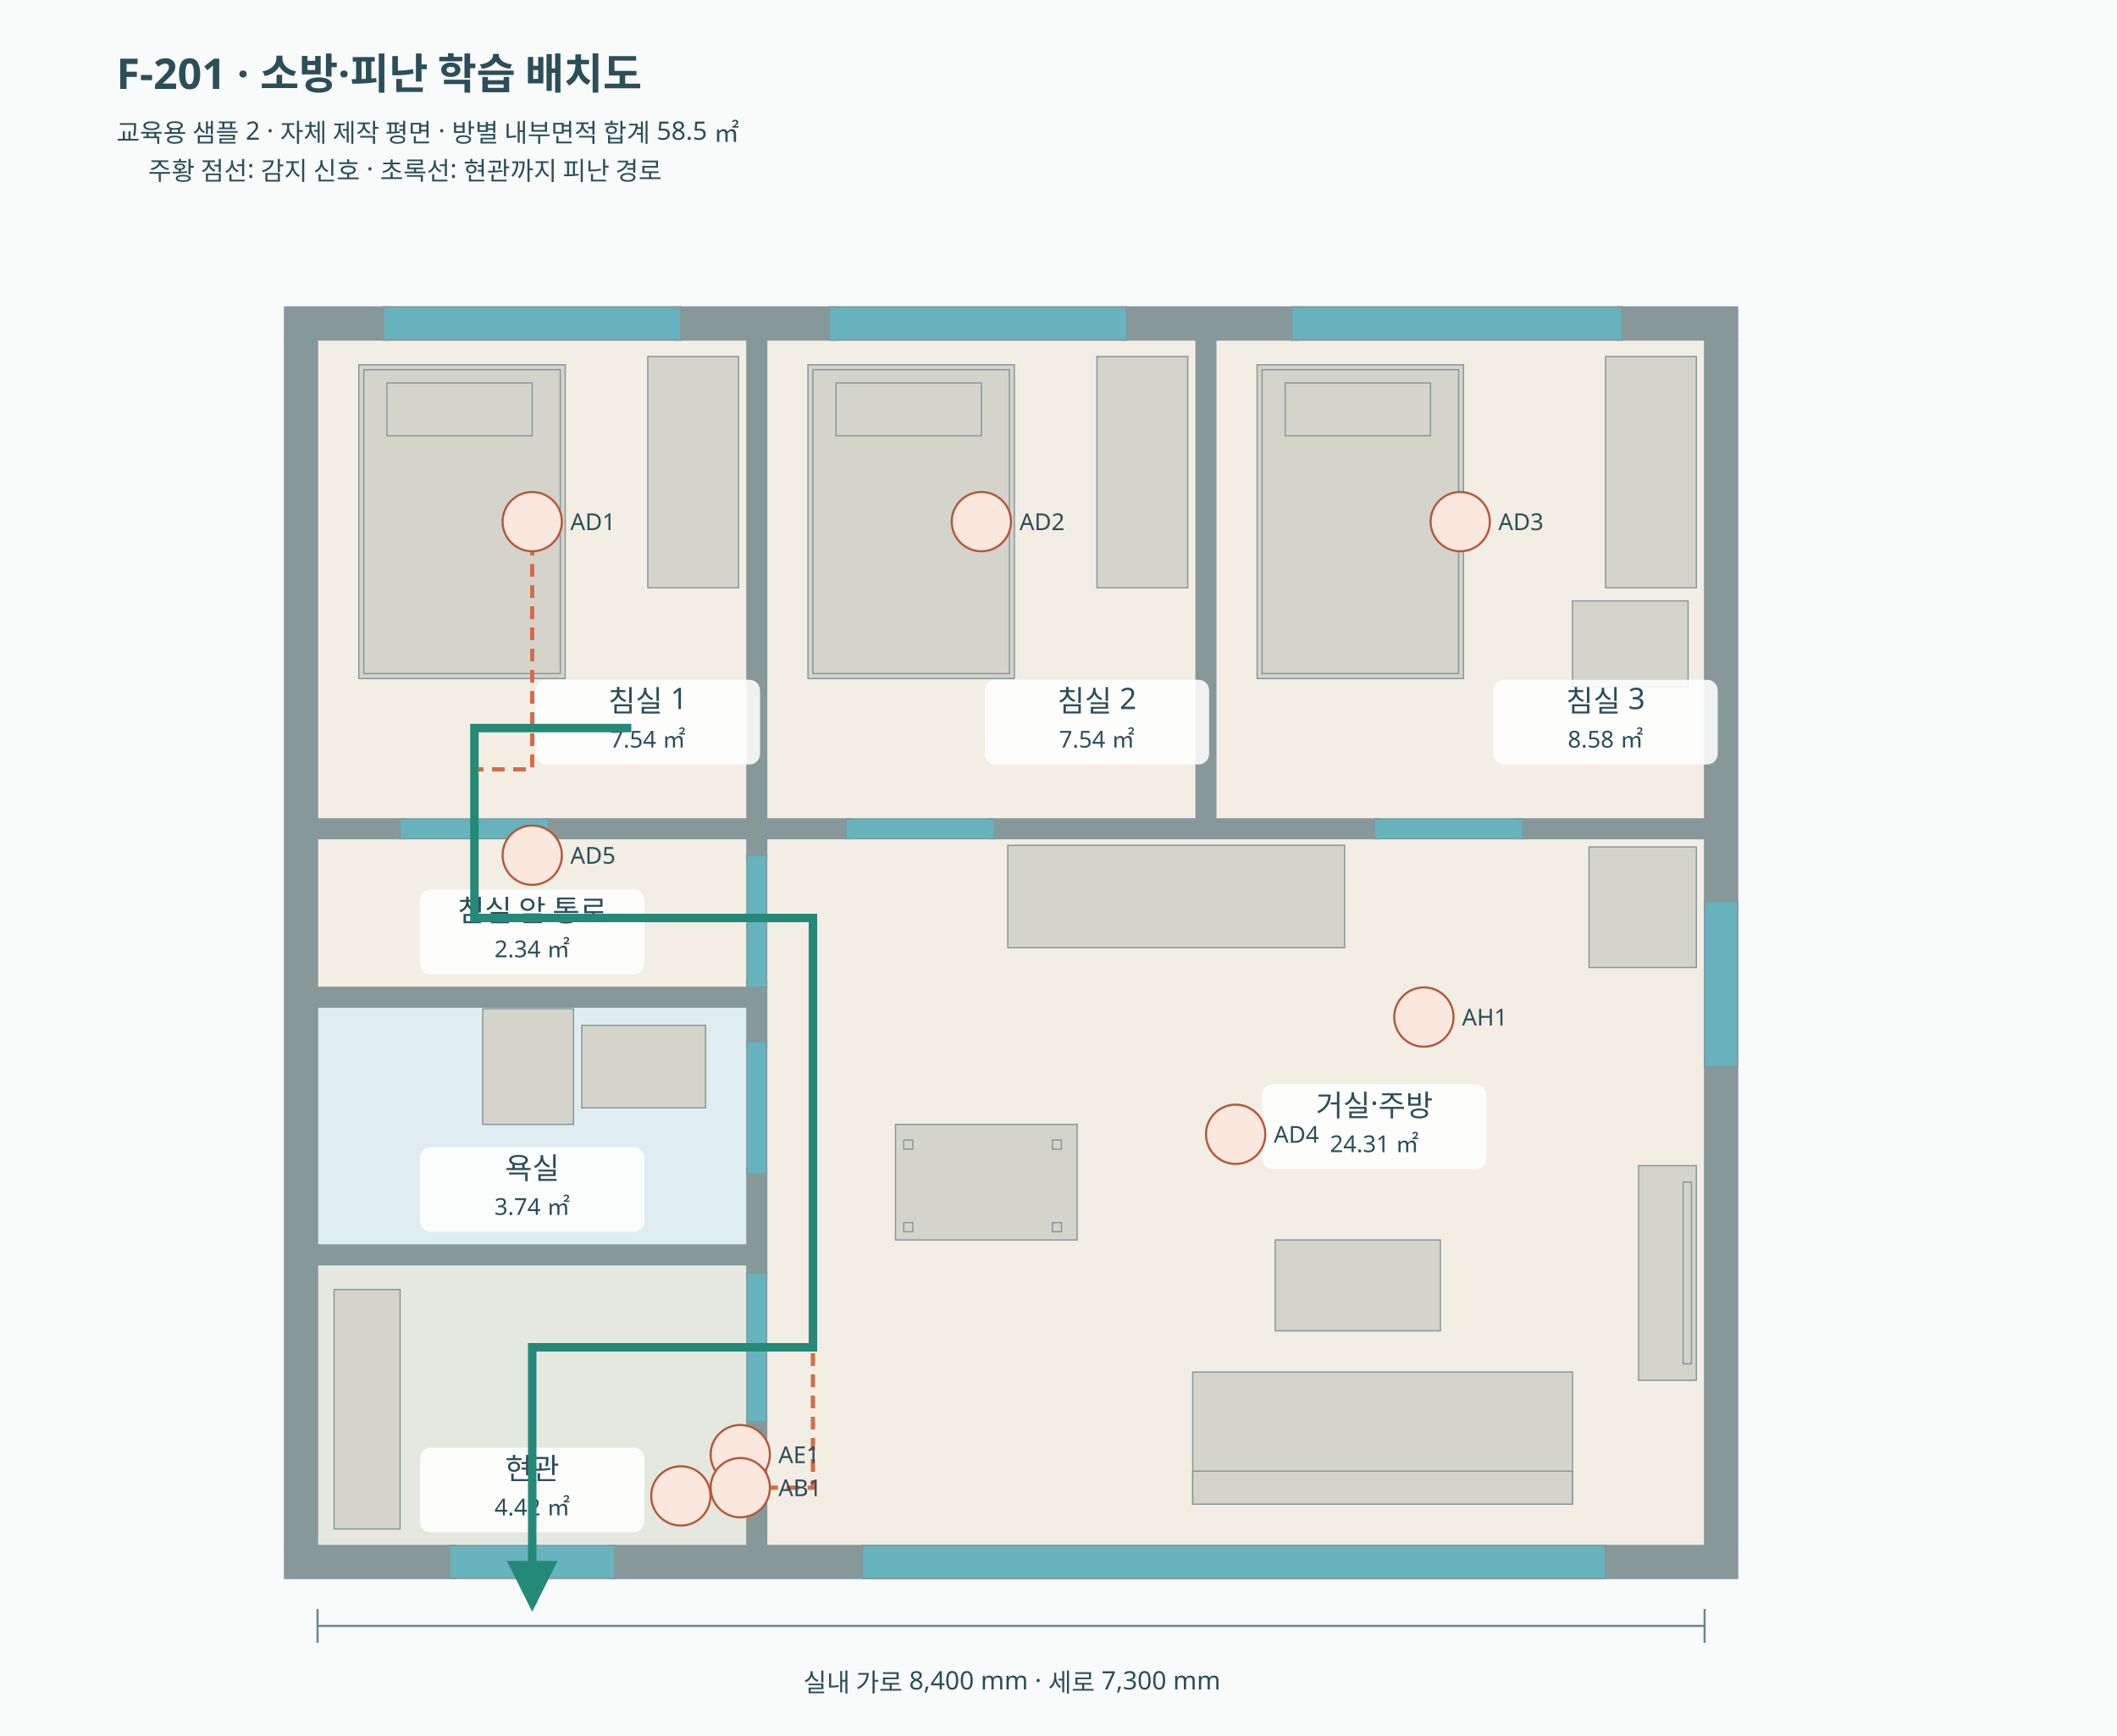
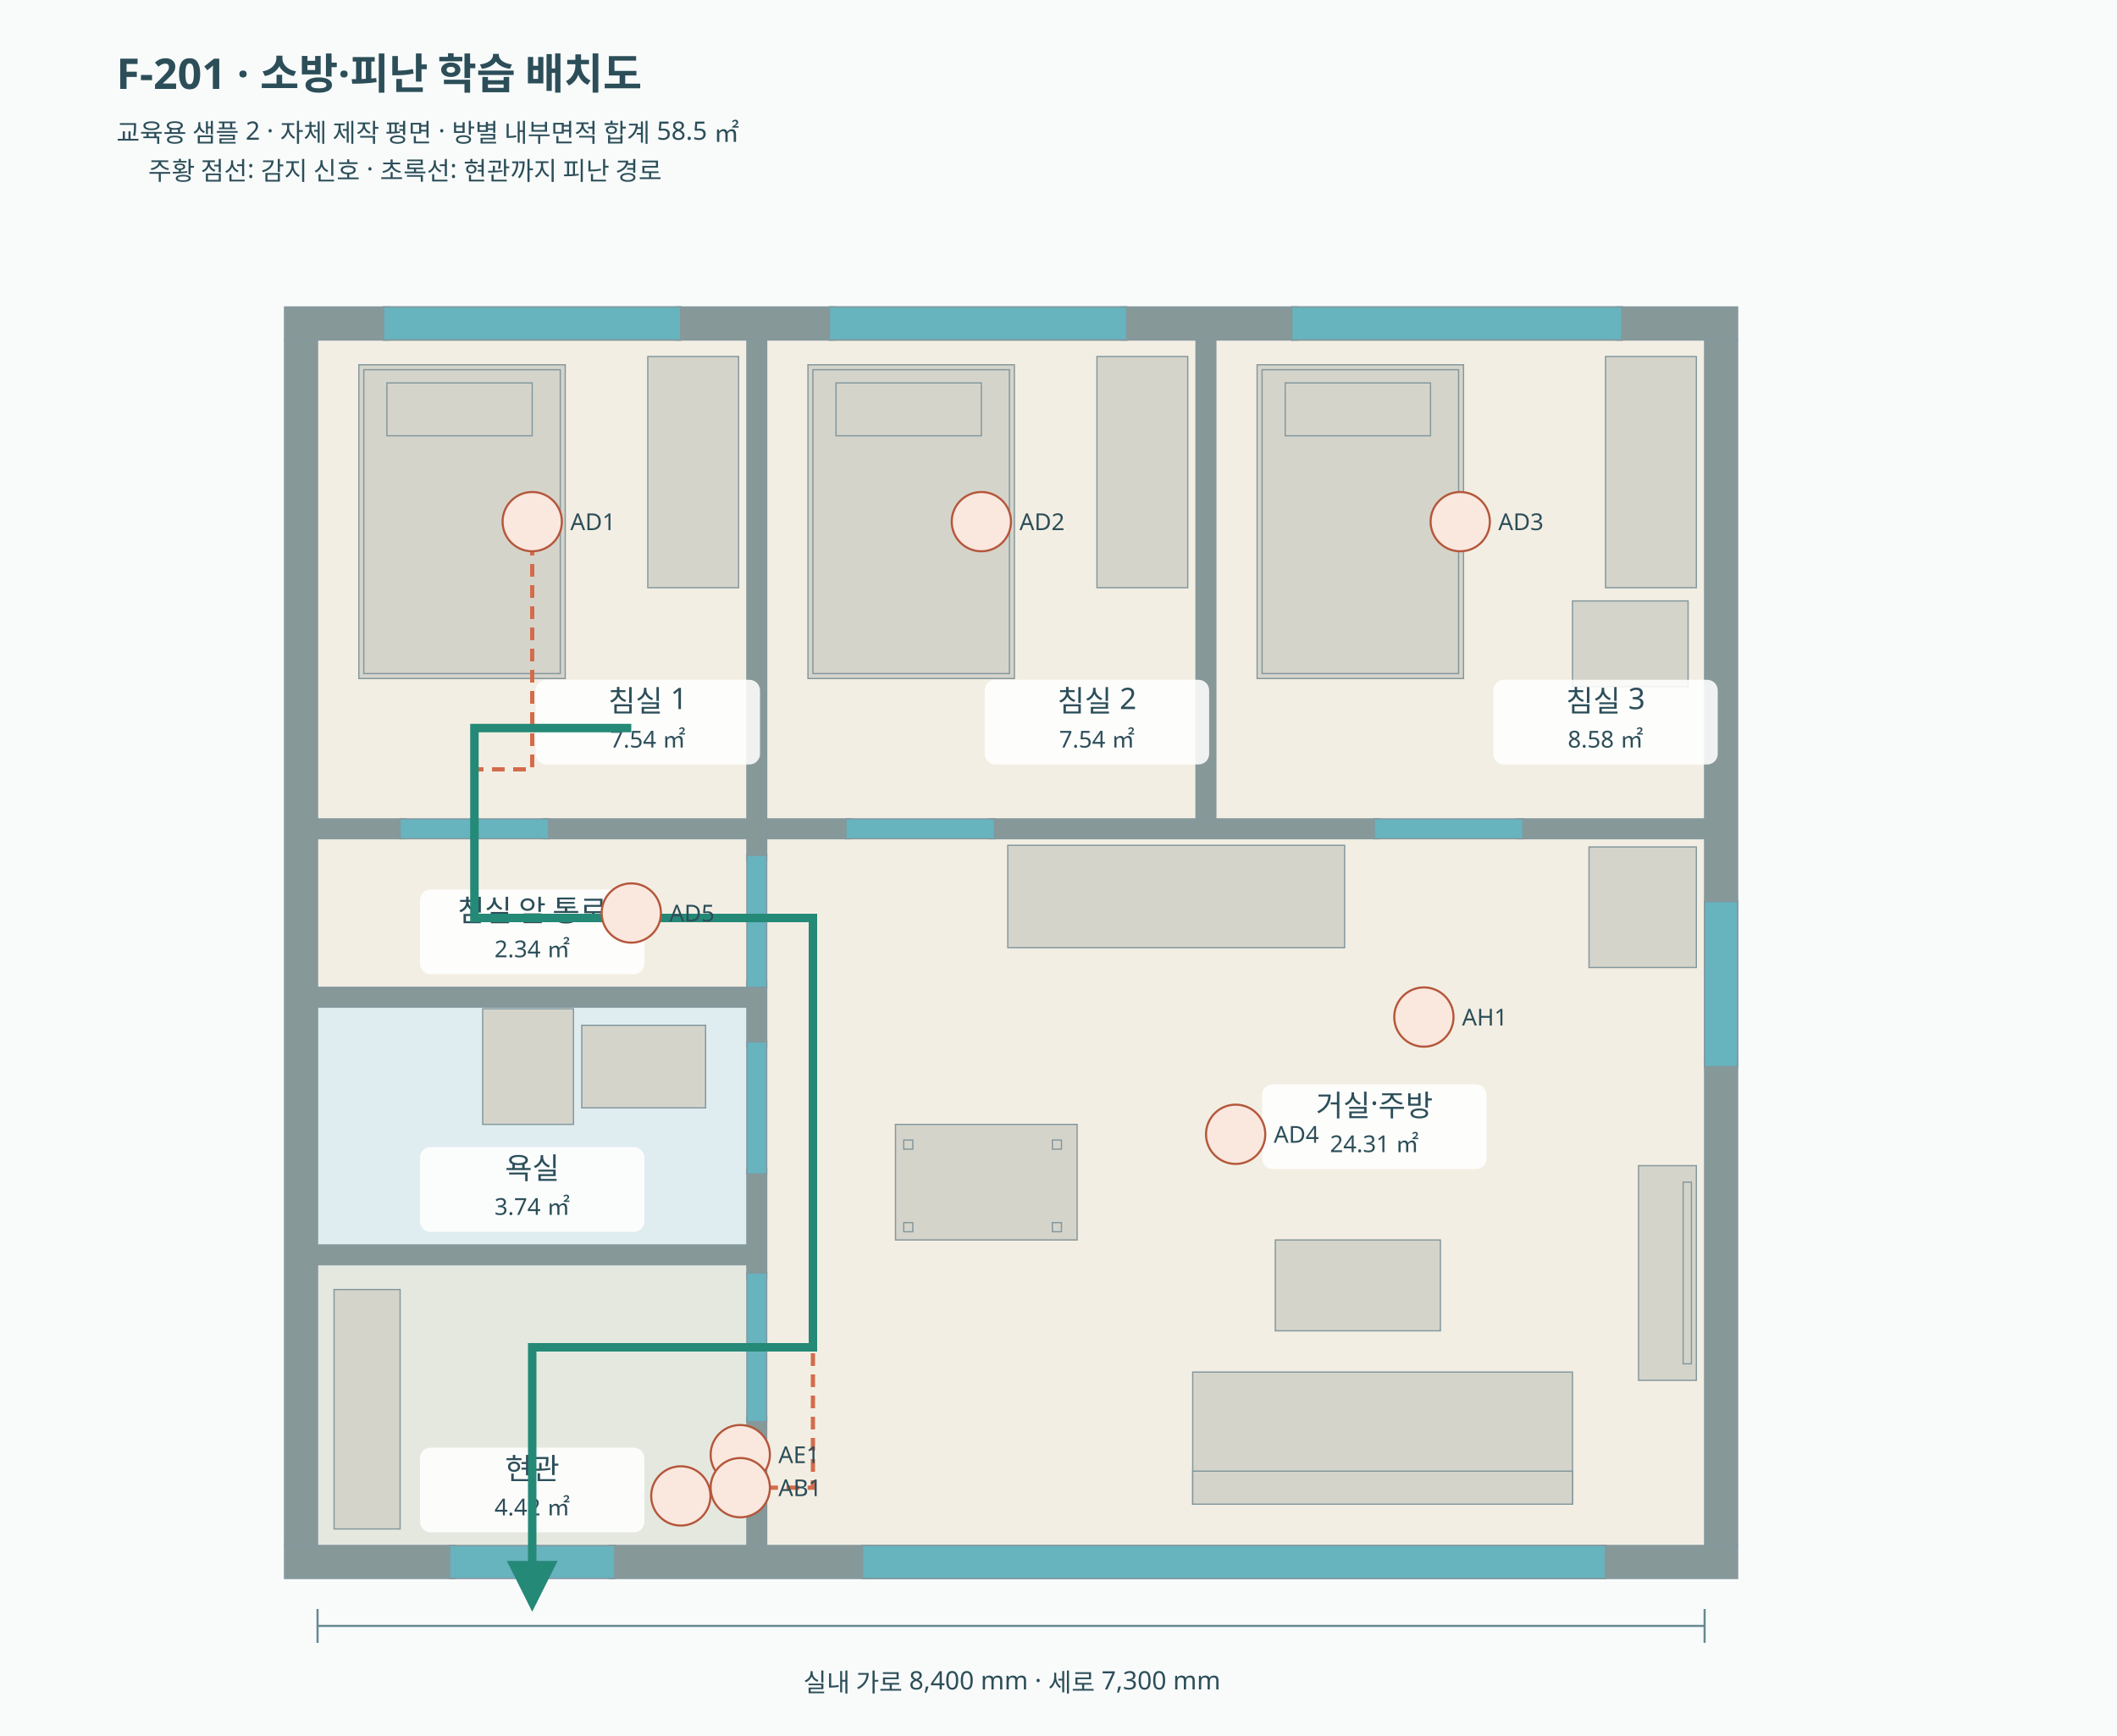
<svg xmlns="http://www.w3.org/2000/svg" viewBox="0 0 1000 820" role="group" aria-label="F-201 소방·피난 학습 배치도">
  <defs>
    <marker id="exit-arrow" markerWidth="6" markerHeight="6" refX="5" refY="3" orient="auto">
      <path d="M0 0L6 3L0 6Z" fill="#248976" />
    </marker>
  </defs>
  <rect width="1000" height="820" fill="#f9fbfb" />
  <g font-family="Pretendard Variable, Pretendard, sans-serif" fill="#2c4e59">
    <text x="55" y="42" font-size="20" font-weight="700">F-201 · 소방·피난 학습 배치도</text>
    <text x="55" y="67" font-size="12">교육용 샘플 2 · 자체 제작 평면 · 방별 내부면적 합계 58.5 ㎡</text>
    <g data-object="room-bed1" tabindex="0" role="button" aria-label="침실 1 도면에서 선택">
      <rect x="150" y="160.6" width="202.8" height="226.2" fill="#f3eee3" />
    </g>
    <g data-object="room-bed2" tabindex="0" role="button" aria-label="침실 2 도면에서 선택">
      <rect x="362.16" y="160.6" width="202.8" height="226.2" fill="#f3eee3" />
    </g>
    <g data-object="room-bed3" tabindex="0" role="button" aria-label="침실 3 도면에서 선택">
      <rect x="574.32" y="160.6" width="230.88" height="226.2" fill="#f3eee3" />
    </g>
    <g data-object="room-living" tabindex="0" role="button" aria-label="거실·주방 도면에서 선택">
      <rect x="362.16" y="396.16" width="443.04" height="333.84" fill="#f3eee3" />
    </g>
    <g data-object="room-bath" tabindex="0" role="button" aria-label="욕실 도면에서 선택">
      <rect x="150" y="475.72" width="202.8" height="112.32" fill="#e0edf0" />
    </g>
    <g data-object="room-hall" tabindex="0" role="button" aria-label="침실 앞 통로 도면에서 선택">
      <rect x="150" y="396.16" width="202.8" height="70.2" fill="#f3eee3" />
    </g>
    <g data-object="room-entry" tabindex="0" role="button" aria-label="현관 도면에서 선택">
      <rect x="150" y="597.4" width="202.8" height="132.6" fill="#e5e8df" />
    </g>
    <g data-object="south-0" tabindex="0" role="button" aria-label="거실 쪽 외벽 도면에서 선택">
      <rect x="134.4" y="730" width="78" height="15.6" fill="#879899" stroke="#83989d" stroke-width=".6" />
    </g>
    <g data-object="south-opening-0" tabindex="0" role="button" aria-label="출입문 도면에서 선택">
      <rect x="212.4" y="737.8" width="78" height="2.34" fill="#baa17e" stroke="#83989d" stroke-width=".6" />
    </g>
    <g data-object="south-opening-0-frame-0.8" tabindex="0" role="button" aria-label="창호 세로 틀 도면에서 선택">
      <rect x="212.4" y="730" width="2.73" height="15.6" fill="#67b3be" stroke="#83989d" stroke-width=".6" />
    </g>
    <g data-object="south-opening-0-frame-1.7650000000000001" tabindex="0" role="button" aria-label="창호 세로 틀 도면에서 선택">
      <rect x="287.67" y="730" width="2.73" height="15.6" fill="#67b3be" stroke="#83989d" stroke-width=".6" />
    </g>
    <g data-object="south-opening-0-frame-0" tabindex="0" role="button" aria-label="창호 가로 틀 도면에서 선택">
      <rect x="212.4" y="730" width="78" height="15.6" fill="#67b3be" stroke="#83989d" stroke-width=".6" />
    </g>
    <g data-object="south-1" tabindex="0" role="button" aria-label="거실 쪽 외벽 도면에서 선택">
      <rect x="290.4" y="730" width="117" height="15.6" fill="#879899" stroke="#83989d" stroke-width=".6" />
    </g>
    <g data-object="south-sill-1" tabindex="0" role="button" aria-label="창 아래 벽 도면에서 선택">
      <rect x="407.4" y="730" width="351" height="15.6" fill="#879899" stroke="#83989d" stroke-width=".6" />
    </g>
    <g data-object="south-opening-1" tabindex="0" role="button" aria-label="창문 도면에서 선택">
      <rect x="407.4" y="737.8" width="351" height="2.34" fill="#67b3be" stroke="#83989d" stroke-width=".6" />
    </g>
    <g data-object="south-opening-1-frame-3.3" tabindex="0" role="button" aria-label="창호 세로 틀 도면에서 선택">
      <rect x="407.4" y="730" width="2.73" height="15.6" fill="#67b3be" stroke="#83989d" stroke-width=".6" />
    </g>
    <g data-object="south-opening-1-frame-7.765" tabindex="0" role="button" aria-label="창호 세로 틀 도면에서 선택">
      <rect x="755.67" y="730" width="2.73" height="15.6" fill="#67b3be" stroke="#83989d" stroke-width=".6" />
    </g>
    <g data-object="south-opening-1-frame-0.35" tabindex="0" role="button" aria-label="창호 가로 틀 도면에서 선택">
      <rect x="407.4" y="730" width="351" height="15.6" fill="#67b3be" stroke="#83989d" stroke-width=".6" />
    </g>
    <g data-object="south-2" tabindex="0" role="button" aria-label="거실 쪽 외벽 도면에서 선택">
      <rect x="758.4" y="730" width="62.4" height="15.6" fill="#879899" stroke="#83989d" stroke-width=".6" />
    </g>
    <g data-object="north-0" tabindex="0" role="button" aria-label="침실 쪽 외벽 도면에서 선택">
      <rect x="134.4" y="145" width="46.8" height="15.6" fill="#879899" stroke="#83989d" stroke-width=".6" />
    </g>
    <g data-object="north-sill-0" tabindex="0" role="button" aria-label="창 아래 벽 도면에서 선택">
      <rect x="181.2" y="145" width="140.4" height="15.6" fill="#879899" stroke="#83989d" stroke-width=".6" />
    </g>
    <g data-object="north-opening-0" tabindex="0" role="button" aria-label="창문 도면에서 선택">
      <rect x="181.2" y="152.8" width="140.4" height="2.34" fill="#67b3be" stroke="#83989d" stroke-width=".6" />
    </g>
    <g data-object="north-opening-0-frame-0.4" tabindex="0" role="button" aria-label="창호 세로 틀 도면에서 선택">
      <rect x="181.2" y="145" width="2.73" height="15.6" fill="#67b3be" stroke="#83989d" stroke-width=".6" />
    </g>
    <g data-object="north-opening-0-frame-2.165" tabindex="0" role="button" aria-label="창호 세로 틀 도면에서 선택">
      <rect x="318.87" y="145" width="2.73" height="15.6" fill="#67b3be" stroke="#83989d" stroke-width=".6" />
    </g>
    <g data-object="north-opening-0-frame-0.95" tabindex="0" role="button" aria-label="창호 가로 틀 도면에서 선택">
      <rect x="181.2" y="145" width="140.4" height="15.6" fill="#67b3be" stroke="#83989d" stroke-width=".6" />
    </g>
    <g data-object="north-1" tabindex="0" role="button" aria-label="침실 쪽 외벽 도면에서 선택">
      <rect x="321.6" y="145" width="70.2" height="15.6" fill="#879899" stroke="#83989d" stroke-width=".6" />
    </g>
    <g data-object="north-sill-1" tabindex="0" role="button" aria-label="창 아래 벽 도면에서 선택">
      <rect x="391.8" y="145" width="140.4" height="15.6" fill="#879899" stroke="#83989d" stroke-width=".6" />
    </g>
    <g data-object="north-opening-1" tabindex="0" role="button" aria-label="창문 도면에서 선택">
      <rect x="391.8" y="152.8" width="140.4" height="2.34" fill="#67b3be" stroke="#83989d" stroke-width=".6" />
    </g>
    <g data-object="north-opening-1-frame-3.1" tabindex="0" role="button" aria-label="창호 세로 틀 도면에서 선택">
      <rect x="391.8" y="145" width="2.73" height="15.6" fill="#67b3be" stroke="#83989d" stroke-width=".6" />
    </g>
    <g data-object="north-opening-1-frame-4.865" tabindex="0" role="button" aria-label="창호 세로 틀 도면에서 선택">
      <rect x="529.47" y="145" width="2.73" height="15.6" fill="#67b3be" stroke="#83989d" stroke-width=".6" />
    </g>
    <g data-object="north-opening-1-frame-0.95" tabindex="0" role="button" aria-label="창호 가로 틀 도면에서 선택">
      <rect x="391.8" y="145" width="140.4" height="15.6" fill="#67b3be" stroke="#83989d" stroke-width=".6" />
    </g>
    <g data-object="north-2" tabindex="0" role="button" aria-label="침실 쪽 외벽 도면에서 선택">
      <rect x="532.2" y="145" width="78" height="15.6" fill="#879899" stroke="#83989d" stroke-width=".6" />
    </g>
    <g data-object="north-sill-2" tabindex="0" role="button" aria-label="창 아래 벽 도면에서 선택">
      <rect x="610.2" y="145" width="156" height="15.6" fill="#879899" stroke="#83989d" stroke-width=".6" />
    </g>
    <g data-object="north-opening-2" tabindex="0" role="button" aria-label="창문 도면에서 선택">
      <rect x="610.2" y="152.8" width="156" height="2.34" fill="#67b3be" stroke="#83989d" stroke-width=".6" />
    </g>
    <g data-object="north-opening-2-frame-5.9" tabindex="0" role="button" aria-label="창호 세로 틀 도면에서 선택">
      <rect x="610.2" y="145" width="2.73" height="15.6" fill="#67b3be" stroke="#83989d" stroke-width=".6" />
    </g>
    <g data-object="north-opening-2-frame-7.865" tabindex="0" role="button" aria-label="창호 세로 틀 도면에서 선택">
      <rect x="763.47" y="145" width="2.73" height="15.6" fill="#67b3be" stroke="#83989d" stroke-width=".6" />
    </g>
    <g data-object="north-opening-2-frame-0.95" tabindex="0" role="button" aria-label="창호 가로 틀 도면에서 선택">
      <rect x="610.2" y="145" width="156" height="15.6" fill="#67b3be" stroke="#83989d" stroke-width=".6" />
    </g>
    <g data-object="north-3" tabindex="0" role="button" aria-label="침실 쪽 외벽 도면에서 선택">
      <rect x="766.2" y="145" width="54.6" height="15.6" fill="#879899" stroke="#83989d" stroke-width=".6" />
    </g>
    <g data-object="west-0" tabindex="0" role="button" aria-label="현관·욕실 쪽 외벽 도면에서 선택">
      <rect x="134.4" y="160.6" width="15.6" height="569.4" fill="#879899" stroke="#83989d" stroke-width=".6" />
    </g>
    <g data-object="east-0" tabindex="0" role="button" aria-label="주방 쪽 외벽 도면에서 선택">
      <rect x="805.2" y="503.8" width="15.6" height="226.2" fill="#879899" stroke="#83989d" stroke-width=".6" />
    </g>
    <g data-object="east-sill-0" tabindex="0" role="button" aria-label="창 아래 벽 도면에서 선택">
      <rect x="805.2" y="425.8" width="15.6" height="78" fill="#879899" stroke="#83989d" stroke-width=".6" />
    </g>
    <g data-object="east-opening-0" tabindex="0" role="button" aria-label="창문 도면에서 선택">
      <rect x="810.66" y="425.8" width="2.34" height="78" fill="#67b3be" stroke="#83989d" stroke-width=".6" />
    </g>
    <g data-object="east-opening-0-frame-2.9" tabindex="0" role="button" aria-label="창호 세로 틀 도면에서 선택">
      <rect x="805.2" y="501.07" width="15.6" height="2.73" fill="#67b3be" stroke="#83989d" stroke-width=".6" />
    </g>
    <g data-object="east-opening-0-frame-3.8649999999999998" tabindex="0" role="button" aria-label="창호 세로 틀 도면에서 선택">
      <rect x="805.2" y="425.8" width="15.6" height="2.73" fill="#67b3be" stroke="#83989d" stroke-width=".6" />
    </g>
    <g data-object="east-opening-0-frame-1.2" tabindex="0" role="button" aria-label="창호 가로 틀 도면에서 선택">
      <rect x="805.2" y="425.8" width="15.6" height="78" fill="#67b3be" stroke="#83989d" stroke-width=".6" />
    </g>
    <g data-object="east-1" tabindex="0" role="button" aria-label="주방 쪽 외벽 도면에서 선택">
      <rect x="805.2" y="160.6" width="15.6" height="265.2" fill="#879899" stroke="#83989d" stroke-width=".6" />
    </g>
    <g data-object="partition-bed-0" tabindex="0" role="button" aria-label="방을 나누는 내벽 도면에서 선택">
      <rect x="150" y="386.8" width="39" height="9.36" fill="#879899" stroke="#83989d" stroke-width=".6" />
    </g>
    <g data-object="partition-bed-opening-0" tabindex="0" role="button" aria-label="출입문 도면에서 선택">
      <rect x="189" y="388.36" width="70.2" height="2.34" fill="#baa17e" stroke="#83989d" stroke-width=".6" />
    </g>
    <g data-object="partition-bed-opening-0-frame-0.5" tabindex="0" role="button" aria-label="창호 세로 틀 도면에서 선택">
      <rect x="189" y="386.8" width="2.73" height="9.36" fill="#67b3be" stroke="#83989d" stroke-width=".6" />
    </g>
    <g data-object="partition-bed-opening-0-frame-1.365" tabindex="0" role="button" aria-label="창호 세로 틀 도면에서 선택">
      <rect x="256.47" y="386.8" width="2.73" height="9.36" fill="#67b3be" stroke="#83989d" stroke-width=".6" />
    </g>
    <g data-object="partition-bed-opening-0-frame-0" tabindex="0" role="button" aria-label="창호 가로 틀 도면에서 선택">
      <rect x="189" y="386.8" width="70.2" height="9.36" fill="#67b3be" stroke="#83989d" stroke-width=".6" />
    </g>
    <g data-object="partition-bed-1" tabindex="0" role="button" aria-label="방을 나누는 내벽 도면에서 선택">
      <rect x="259.2" y="386.8" width="140.4" height="9.36" fill="#879899" stroke="#83989d" stroke-width=".6" />
    </g>
    <g data-object="partition-bed-opening-1" tabindex="0" role="button" aria-label="출입문 도면에서 선택">
      <rect x="399.6" y="388.36" width="70.2" height="2.34" fill="#baa17e" stroke="#83989d" stroke-width=".6" />
    </g>
    <g data-object="partition-bed-opening-1-frame-3.2" tabindex="0" role="button" aria-label="창호 세로 틀 도면에서 선택">
      <rect x="399.6" y="386.8" width="2.73" height="9.36" fill="#67b3be" stroke="#83989d" stroke-width=".6" />
    </g>
    <g data-object="partition-bed-opening-1-frame-4.0649999999999995" tabindex="0" role="button" aria-label="창호 세로 틀 도면에서 선택">
      <rect x="467.07" y="386.8" width="2.73" height="9.36" fill="#67b3be" stroke="#83989d" stroke-width=".6" />
    </g>
    <g data-object="partition-bed-opening-1-frame-0" tabindex="0" role="button" aria-label="창호 가로 틀 도면에서 선택">
      <rect x="399.6" y="386.8" width="70.2" height="9.36" fill="#67b3be" stroke="#83989d" stroke-width=".6" />
    </g>
    <g data-object="partition-bed-2" tabindex="0" role="button" aria-label="방을 나누는 내벽 도면에서 선택">
      <rect x="469.8" y="386.8" width="179.4" height="9.36" fill="#879899" stroke="#83989d" stroke-width=".6" />
    </g>
    <g data-object="partition-bed-opening-2" tabindex="0" role="button" aria-label="출입문 도면에서 선택">
      <rect x="649.2" y="388.36" width="70.2" height="2.34" fill="#baa17e" stroke="#83989d" stroke-width=".6" />
    </g>
    <g data-object="partition-bed-opening-2-frame-6.4" tabindex="0" role="button" aria-label="창호 세로 틀 도면에서 선택">
      <rect x="649.2" y="386.8" width="2.73" height="9.36" fill="#67b3be" stroke="#83989d" stroke-width=".6" />
    </g>
    <g data-object="partition-bed-opening-2-frame-7.265" tabindex="0" role="button" aria-label="창호 세로 틀 도면에서 선택">
      <rect x="716.67" y="386.8" width="2.73" height="9.36" fill="#67b3be" stroke="#83989d" stroke-width=".6" />
    </g>
    <g data-object="partition-bed-opening-2-frame-0" tabindex="0" role="button" aria-label="창호 가로 틀 도면에서 선택">
      <rect x="649.2" y="386.8" width="70.2" height="9.36" fill="#67b3be" stroke="#83989d" stroke-width=".6" />
    </g>
    <g data-object="partition-bed-3" tabindex="0" role="button" aria-label="방을 나누는 내벽 도면에서 선택">
      <rect x="719.4" y="386.8" width="85.8" height="9.36" fill="#879899" stroke="#83989d" stroke-width=".6" />
    </g>
    <g data-object="partition-west-0" tabindex="0" role="button" aria-label="방을 나누는 내벽 도면에서 선택">
      <rect x="352.8" y="671.5" width="9.36" height="58.5" fill="#879899" stroke="#83989d" stroke-width=".6" />
    </g>
    <g data-object="partition-west-opening-0" tabindex="0" role="button" aria-label="출입문 도면에서 선택">
      <rect x="358.26" y="601.3" width="2.34" height="70.2" fill="#baa17e" stroke="#83989d" stroke-width=".6" />
    </g>
    <g data-object="partition-west-opening-0-frame-0.75" tabindex="0" role="button" aria-label="창호 세로 틀 도면에서 선택">
      <rect x="352.8" y="668.77" width="9.36" height="2.73" fill="#67b3be" stroke="#83989d" stroke-width=".6" />
    </g>
    <g data-object="partition-west-opening-0-frame-1.615" tabindex="0" role="button" aria-label="창호 세로 틀 도면에서 선택">
      <rect x="352.8" y="601.3" width="9.36" height="2.73" fill="#67b3be" stroke="#83989d" stroke-width=".6" />
    </g>
    <g data-object="partition-west-opening-0-frame-0" tabindex="0" role="button" aria-label="창호 가로 틀 도면에서 선택">
      <rect x="352.8" y="601.3" width="9.36" height="70.2" fill="#67b3be" stroke="#83989d" stroke-width=".6" />
    </g>
    <g data-object="partition-west-1" tabindex="0" role="button" aria-label="방을 나누는 내벽 도면에서 선택">
      <rect x="352.8" y="554.5" width="9.36" height="46.8" fill="#879899" stroke="#83989d" stroke-width=".6" />
    </g>
    <g data-object="partition-west-opening-1" tabindex="0" role="button" aria-label="출입문 도면에서 선택">
      <rect x="358.26" y="492.1" width="2.34" height="62.4" fill="#baa17e" stroke="#83989d" stroke-width=".6" />
    </g>
    <g data-object="partition-west-opening-1-frame-2.25" tabindex="0" role="button" aria-label="창호 세로 틀 도면에서 선택">
      <rect x="352.8" y="551.77" width="9.36" height="2.73" fill="#67b3be" stroke="#83989d" stroke-width=".6" />
    </g>
    <g data-object="partition-west-opening-1-frame-3.0149999999999997" tabindex="0" role="button" aria-label="창호 세로 틀 도면에서 선택">
      <rect x="352.8" y="492.1" width="9.36" height="2.73" fill="#67b3be" stroke="#83989d" stroke-width=".6" />
    </g>
    <g data-object="partition-west-opening-1-frame-0" tabindex="0" role="button" aria-label="창호 가로 틀 도면에서 선택">
      <rect x="352.8" y="492.1" width="9.36" height="62.4" fill="#67b3be" stroke="#83989d" stroke-width=".6" />
    </g>
    <g data-object="partition-west-2" tabindex="0" role="button" aria-label="방을 나누는 내벽 도면에서 선택">
      <rect x="352.8" y="466.36" width="9.36" height="25.74" fill="#879899" stroke="#83989d" stroke-width=".6" />
    </g>
    <g data-object="partition-west-opening-2" tabindex="0" role="button" aria-label="출입문 도면에서 선택">
      <rect x="358.26" y="403.96" width="2.34" height="62.4" fill="#baa17e" stroke="#83989d" stroke-width=".6" />
    </g>
    <g data-object="partition-west-opening-2-frame-3.38" tabindex="0" role="button" aria-label="창호 세로 틀 도면에서 선택">
      <rect x="352.8" y="463.63" width="9.36" height="2.73" fill="#67b3be" stroke="#83989d" stroke-width=".6" />
    </g>
    <g data-object="partition-west-opening-2-frame-4.145" tabindex="0" role="button" aria-label="창호 세로 틀 도면에서 선택">
      <rect x="352.8" y="403.96" width="9.36" height="2.73" fill="#67b3be" stroke="#83989d" stroke-width=".6" />
    </g>
    <g data-object="partition-west-opening-2-frame-0" tabindex="0" role="button" aria-label="창호 가로 틀 도면에서 선택">
      <rect x="352.8" y="403.96" width="9.36" height="62.4" fill="#67b3be" stroke="#83989d" stroke-width=".6" />
    </g>
    <g data-object="partition-west-3" tabindex="0" role="button" aria-label="방을 나누는 내벽 도면에서 선택">
      <rect x="352.8" y="160.6" width="9.36" height="243.36" fill="#879899" stroke="#83989d" stroke-width=".6" />
    </g>
    <g data-object="partition-bed23-0" tabindex="0" role="button" aria-label="방을 나누는 내벽 도면에서 선택">
      <rect x="564.96" y="160.6" width="9.36" height="226.2" fill="#879899" stroke="#83989d" stroke-width=".6" />
    </g>
    <g data-object="partition-bath-0" tabindex="0" role="button" aria-label="방을 나누는 내벽 도면에서 선택">
      <rect x="150" y="588.04" width="202.8" height="9.36" fill="#879899" stroke="#83989d" stroke-width=".6" />
    </g>
    <g data-object="partition-bath-north-0" tabindex="0" role="button" aria-label="방을 나누는 내벽 도면에서 선택">
      <rect x="150" y="466.36" width="202.8" height="9.36" fill="#879899" stroke="#83989d" stroke-width=".6" />
    </g>
    <g data-object="bed-base-0" tabindex="0" role="button" aria-label="침실 1 침대 프레임 도면에서 선택">
      <rect x="169.5" y="172.3" width="97.5" height="148.2" fill="#d5d4cb" stroke="#83989d" stroke-width=".6" />
    </g>
    <g data-object="bed-mattress-0" tabindex="0" role="button" aria-label="침실 1 매트리스 도면에서 선택">
      <rect x="171.84" y="174.64" width="92.82" height="143.52" fill="#d5d4cb" stroke="#83989d" stroke-width=".6" />
    </g>
    <g data-object="bed-pillow-0" tabindex="0" role="button" aria-label="베개 도면에서 선택">
      <rect x="182.76" y="180.88" width="68.64" height="24.96" fill="#d5d4cb" stroke="#83989d" stroke-width=".6" />
    </g>
    <g data-object="wardrobe-0" tabindex="0" role="button" aria-label="침실 1 옷장 도면에서 선택">
      <rect x="306" y="168.4" width="42.9" height="109.2" fill="#d5d4cb" stroke="#83989d" stroke-width=".6" />
    </g>
    <g data-object="bed-base-1" tabindex="0" role="button" aria-label="침실 2 침대 프레임 도면에서 선택">
      <rect x="381.66" y="172.3" width="97.5" height="148.2" fill="#d5d4cb" stroke="#83989d" stroke-width=".6" />
    </g>
    <g data-object="bed-mattress-1" tabindex="0" role="button" aria-label="침실 2 매트리스 도면에서 선택">
      <rect x="384" y="174.64" width="92.82" height="143.52" fill="#d5d4cb" stroke="#83989d" stroke-width=".6" />
    </g>
    <g data-object="bed-pillow-1" tabindex="0" role="button" aria-label="베개 도면에서 선택">
      <rect x="394.92" y="180.88" width="68.64" height="24.96" fill="#d5d4cb" stroke="#83989d" stroke-width=".6" />
    </g>
    <g data-object="wardrobe-1" tabindex="0" role="button" aria-label="침실 2 옷장 도면에서 선택">
      <rect x="518.16" y="168.4" width="42.9" height="109.2" fill="#d5d4cb" stroke="#83989d" stroke-width=".6" />
    </g>
    <g data-object="bed-base-2" tabindex="0" role="button" aria-label="침실 3 침대 프레임 도면에서 선택">
      <rect x="593.82" y="172.3" width="97.5" height="148.2" fill="#d5d4cb" stroke="#83989d" stroke-width=".6" />
    </g>
    <g data-object="bed-mattress-2" tabindex="0" role="button" aria-label="침실 3 매트리스 도면에서 선택">
      <rect x="596.16" y="174.64" width="92.82" height="143.52" fill="#d5d4cb" stroke="#83989d" stroke-width=".6" />
    </g>
    <g data-object="bed-pillow-2" tabindex="0" role="button" aria-label="베개 도면에서 선택">
      <rect x="607.08" y="180.88" width="68.64" height="24.96" fill="#d5d4cb" stroke="#83989d" stroke-width=".6" />
    </g>
    <g data-object="wardrobe-2" tabindex="0" role="button" aria-label="침실 3 옷장 도면에서 선택">
      <rect x="758.4" y="168.4" width="42.9" height="109.2" fill="#d5d4cb" stroke="#83989d" stroke-width=".6" />
    </g>
    <g data-object="sofa" tabindex="0" role="button" aria-label="거실 소파 도면에서 선택">
      <rect x="563.4" y="648.1" width="179.4" height="62.4" fill="#d5d4cb" stroke="#83989d" stroke-width=".6" />
    </g>
    <g data-object="sofa-back" tabindex="0" role="button" aria-label="소파 등받이 도면에서 선택">
      <rect x="563.4" y="694.9" width="179.4" height="15.6" fill="#d5d4cb" stroke="#83989d" stroke-width=".6" />
    </g>
    <g data-object="coffee-table" tabindex="0" role="button" aria-label="거실 탁자 도면에서 선택">
      <rect x="602.4" y="585.7" width="78" height="42.9" fill="#d5d4cb" stroke="#83989d" stroke-width=".6" />
    </g>
    <g data-object="tv-console" tabindex="0" role="button" aria-label="TV 수납장 도면에서 선택">
      <rect x="774" y="550.6" width="27.3" height="101.4" fill="#d5d4cb" stroke="#83989d" stroke-width=".6" />
    </g>
    <g data-object="tv" tabindex="0" role="button" aria-label="TV 도면에서 선택">
      <rect x="795.06" y="558.4" width="3.9" height="85.8" fill="#d5d4cb" stroke="#83989d" stroke-width=".6" />
    </g>
    <g data-object="kitchen" tabindex="0" role="button" aria-label="주방 하부장 도면에서 선택">
      <rect x="477.6" y="400.06" width="156" height="45.24" fill="#d5d4cb" stroke="#83989d" stroke-width=".6" />
    </g>
    <g data-object="counter" tabindex="0" role="button" aria-label="주방 상판 도면에서 선택">
      <rect x="476.04" y="399.28" width="159.12" height="48.36" fill="#d5d4cb" stroke="#83989d" stroke-width=".6" />
    </g>
    <g data-object="fridge" tabindex="0" role="button" aria-label="냉장고 도면에서 선택">
      <rect x="750.6" y="400.06" width="50.7" height="56.94" fill="#d5d4cb" stroke="#83989d" stroke-width=".6" />
    </g>
    <g data-object="dining-table" tabindex="0" role="button" aria-label="식탁 도면에서 선택">
      <rect x="423" y="531.1" width="85.8" height="54.6" fill="#d5d4cb" stroke="#83989d" stroke-width=".6" />
    </g>
    <g data-object="table-leg-3.55-3.15" tabindex="0" role="button" aria-label="식탁 다리 도면에서 선택">
      <rect x="426.9" y="577.51" width="4.29" height="4.29" fill="#d5d4cb" stroke="#83989d" stroke-width=".6" />
    </g>
    <g data-object="table-leg-3.55-3.65" tabindex="0" role="button" aria-label="식탁 다리 도면에서 선택">
      <rect x="426.9" y="538.51" width="4.29" height="4.29" fill="#d5d4cb" stroke="#83989d" stroke-width=".6" />
    </g>
    <g data-object="table-leg-4.45-3.15" tabindex="0" role="button" aria-label="식탁 다리 도면에서 선택">
      <rect x="497.1" y="577.51" width="4.29" height="4.29" fill="#d5d4cb" stroke="#83989d" stroke-width=".6" />
    </g>
    <g data-object="table-leg-4.45-3.65" tabindex="0" role="button" aria-label="식탁 다리 도면에서 선택">
      <rect x="497.1" y="538.51" width="4.29" height="4.29" fill="#d5d4cb" stroke="#83989d" stroke-width=".6" />
    </g>
    <g data-object="toilet" tabindex="0" role="button" aria-label="양변기 도면에서 선택">
      <rect x="228" y="476.5" width="42.9" height="54.6" fill="#d5d4cb" stroke="#83989d" stroke-width=".6" />
    </g>
    <g data-object="basin" tabindex="0" role="button" aria-label="세면대 도면에서 선택">
      <rect x="274.8" y="484.3" width="58.5" height="39" fill="#d5d4cb" stroke="#83989d" stroke-width=".6" />
    </g>
    <g data-object="shoe-cabinet" tabindex="0" role="button" aria-label="신발장 도면에서 선택">
      <rect x="157.8" y="609.1" width="31.2" height="113.1" fill="#d5d4cb" stroke="#83989d" stroke-width=".6" />
    </g>
    <g data-object="ASC1" tabindex="0" role="button" aria-label="작업용 수납장 도면에서 선택">
      <rect x="742.8" y="283.84" width="54.6" height="40.56" fill="#d5d4cb" stroke="#83989d" stroke-width=".6" />
    </g>
    <g aria-hidden="true" pointer-events="none">
      <rect x="253" y="321.1" width="106" height="40" rx="5" fill="#ffffffdf" />
      <text x="306" y="336.1" text-anchor="middle" font-size="14">침실 1</text>
      <text x="306" y="353.1" text-anchor="middle" font-size="11">7.54 ㎡</text>
    </g>
    <g aria-hidden="true" pointer-events="none">
      <rect x="465.16" y="321.1" width="106" height="40" rx="5" fill="#ffffffdf" />
      <text x="518.16" y="336.1" text-anchor="middle" font-size="14">침실 2</text>
      <text x="518.16" y="353.1" text-anchor="middle" font-size="11">7.54 ㎡</text>
    </g>
    <g aria-hidden="true" pointer-events="none">
      <rect x="705.4" y="321.1" width="106" height="40" rx="5" fill="#ffffffdf" />
      <text x="758.4" y="336.1" text-anchor="middle" font-size="14">침실 3</text>
      <text x="758.4" y="353.1" text-anchor="middle" font-size="11">8.58 ㎡</text>
    </g>
    <g aria-hidden="true" pointer-events="none">
      <rect x="596.2" y="512.2" width="106" height="40" rx="5" fill="#ffffffdf" />
      <text x="649.2" y="527.2" text-anchor="middle" font-size="14">거실·주방</text>
      <text x="649.2" y="544.2" text-anchor="middle" font-size="11">24.31 ㎡</text>
    </g>
    <g aria-hidden="true" pointer-events="none">
      <rect x="198.4" y="541.84" width="106" height="40" rx="5" fill="#ffffffdf" />
      <text x="251.4" y="556.84" text-anchor="middle" font-size="14">욕실</text>
      <text x="251.4" y="573.84" text-anchor="middle" font-size="11">3.74 ㎡</text>
    </g>
    <g aria-hidden="true" pointer-events="none">
      <rect x="198.4" y="420.16" width="106" height="40" rx="5" fill="#ffffffdf" />
      <text x="251.4" y="435.16" text-anchor="middle" font-size="14">침실 앞 통로</text>
      <text x="251.4" y="452.16" text-anchor="middle" font-size="11">2.34 ㎡</text>
    </g>
    <g aria-hidden="true" pointer-events="none">
      <rect x="198.4" y="683.8" width="106" height="40" rx="5" fill="#ffffffdf" />
      <text x="251.4" y="698.8" text-anchor="middle" font-size="14">현관</text>
      <text x="251.4" y="715.8" text-anchor="middle" font-size="11">4.42 ㎡</text>
    </g>
    <polyline points="251.4,246.4 251.4,246.4 251.4,363.4 224.1,363.4 224.1,433.6 384,433.6 384,702.7 357.48,702.7 357.48,702.7 349.68,702.7" fill="none" stroke="#d36c4c" stroke-width="2" stroke-dasharray="6 4" />
    <polyline points="298.2,343.9 224.1,343.9 224.1,433.6 384,433.6 384,636.4 251.4,636.4 251.4,757.3" fill="none" stroke="#248976" stroke-width="4" marker-end="url(#exit-arrow)" />
    <g data-object="AD1" tabindex="0" role="button" aria-label="침실 1 연기감지기 도면에서 선택">
      <circle cx="251.4" cy="246.4" r="14" fill="#fae7de" stroke="#b4573b" stroke-width="1" />
      <text x="269.4" y="250.4" font-size="11">AD1</text>
    </g>
    <g data-object="AD2" tabindex="0" role="button" aria-label="침실 2 연기감지기 도면에서 선택">
      <circle cx="463.56" cy="246.4" r="14" fill="#fae7de" stroke="#b4573b" stroke-width="1" />
      <text x="481.56" y="250.4" font-size="11">AD2</text>
    </g>
    <g data-object="AD3" tabindex="0" role="button" aria-label="침실 3 연기감지기 도면에서 선택">
      <circle cx="689.76" cy="246.4" r="14" fill="#fae7de" stroke="#b4573b" stroke-width="1" />
      <text x="707.76" y="250.4" font-size="11">AD3</text>
    </g>
    <g data-object="AD4" tabindex="0" role="button" aria-label="거실·주방 연기감지기 도면에서 선택">
      <circle cx="583.68" cy="535.78" r="14" fill="#fae7de" stroke="#b4573b" stroke-width="1" />
      <text x="601.68" y="539.78" font-size="11">AD4</text>
    </g>
    <g data-object="AD5" tabindex="0" role="button" aria-label="침실 앞 통로 연기감지기 도면에서 선택">
-       <circle cx="251.4" cy="403.96" r="14" fill="#fae7de" stroke="#b4573b" stroke-width="1" />
-       <text x="269.4" y="407.96" font-size="11">AD5</text>
+       <circle cx="298.2" cy="431.26" r="14" fill="#fae7de" stroke="#b4573b" stroke-width="1" />
+       <text x="316.2" y="435.26" font-size="11">AD5</text>
    </g>
    <g data-object="AH1" tabindex="0" role="button" aria-label="주방 열감지기 도면에서 선택">
      <circle cx="672.6" cy="480.4" r="14" fill="#fae7de" stroke="#b4573b" stroke-width="1" />
      <text x="690.6" y="484.4" font-size="11">AH1</text>
    </g>
    <g data-object="AX1" tabindex="0" role="button" aria-label="현관 소화기 도면에서 선택">
      <circle cx="321.6" cy="706.6" r="14" fill="#fae7de" stroke="#b4573b" stroke-width="1" />
      <text x="339.6" y="710.6" font-size="11">AX1</text>
    </g>
    <g data-object="AE1" tabindex="0" role="button" aria-label="피난용 휴대 비상조명 도면에서 선택">
      <circle cx="349.68" cy="687.1" r="14" fill="#fae7de" stroke="#b4573b" stroke-width="1" />
      <text x="367.68" y="691.1" font-size="11">AE1</text>
    </g>
    <g data-object="AB1" tabindex="0" role="button" aria-label="세대 경보 장치 도면에서 선택">
      <circle cx="349.68" cy="702.7" r="14" fill="#fae7de" stroke="#b4573b" stroke-width="1" />
      <text x="367.68" y="706.7" font-size="11">AB1</text>
    </g>
    <text x="70" y="85" font-size="12">주황 점선: 감지 신호 · 초록선: 현관까지 피난 경로</text>
    <path d="M150 768H805.2M150 760V776M805.2 760V776" stroke="#668990" />
    <text x="478" y="799" text-anchor="middle">실내 가로 8,400 mm · 세로 7,300 mm</text>
  </g>
</svg>
